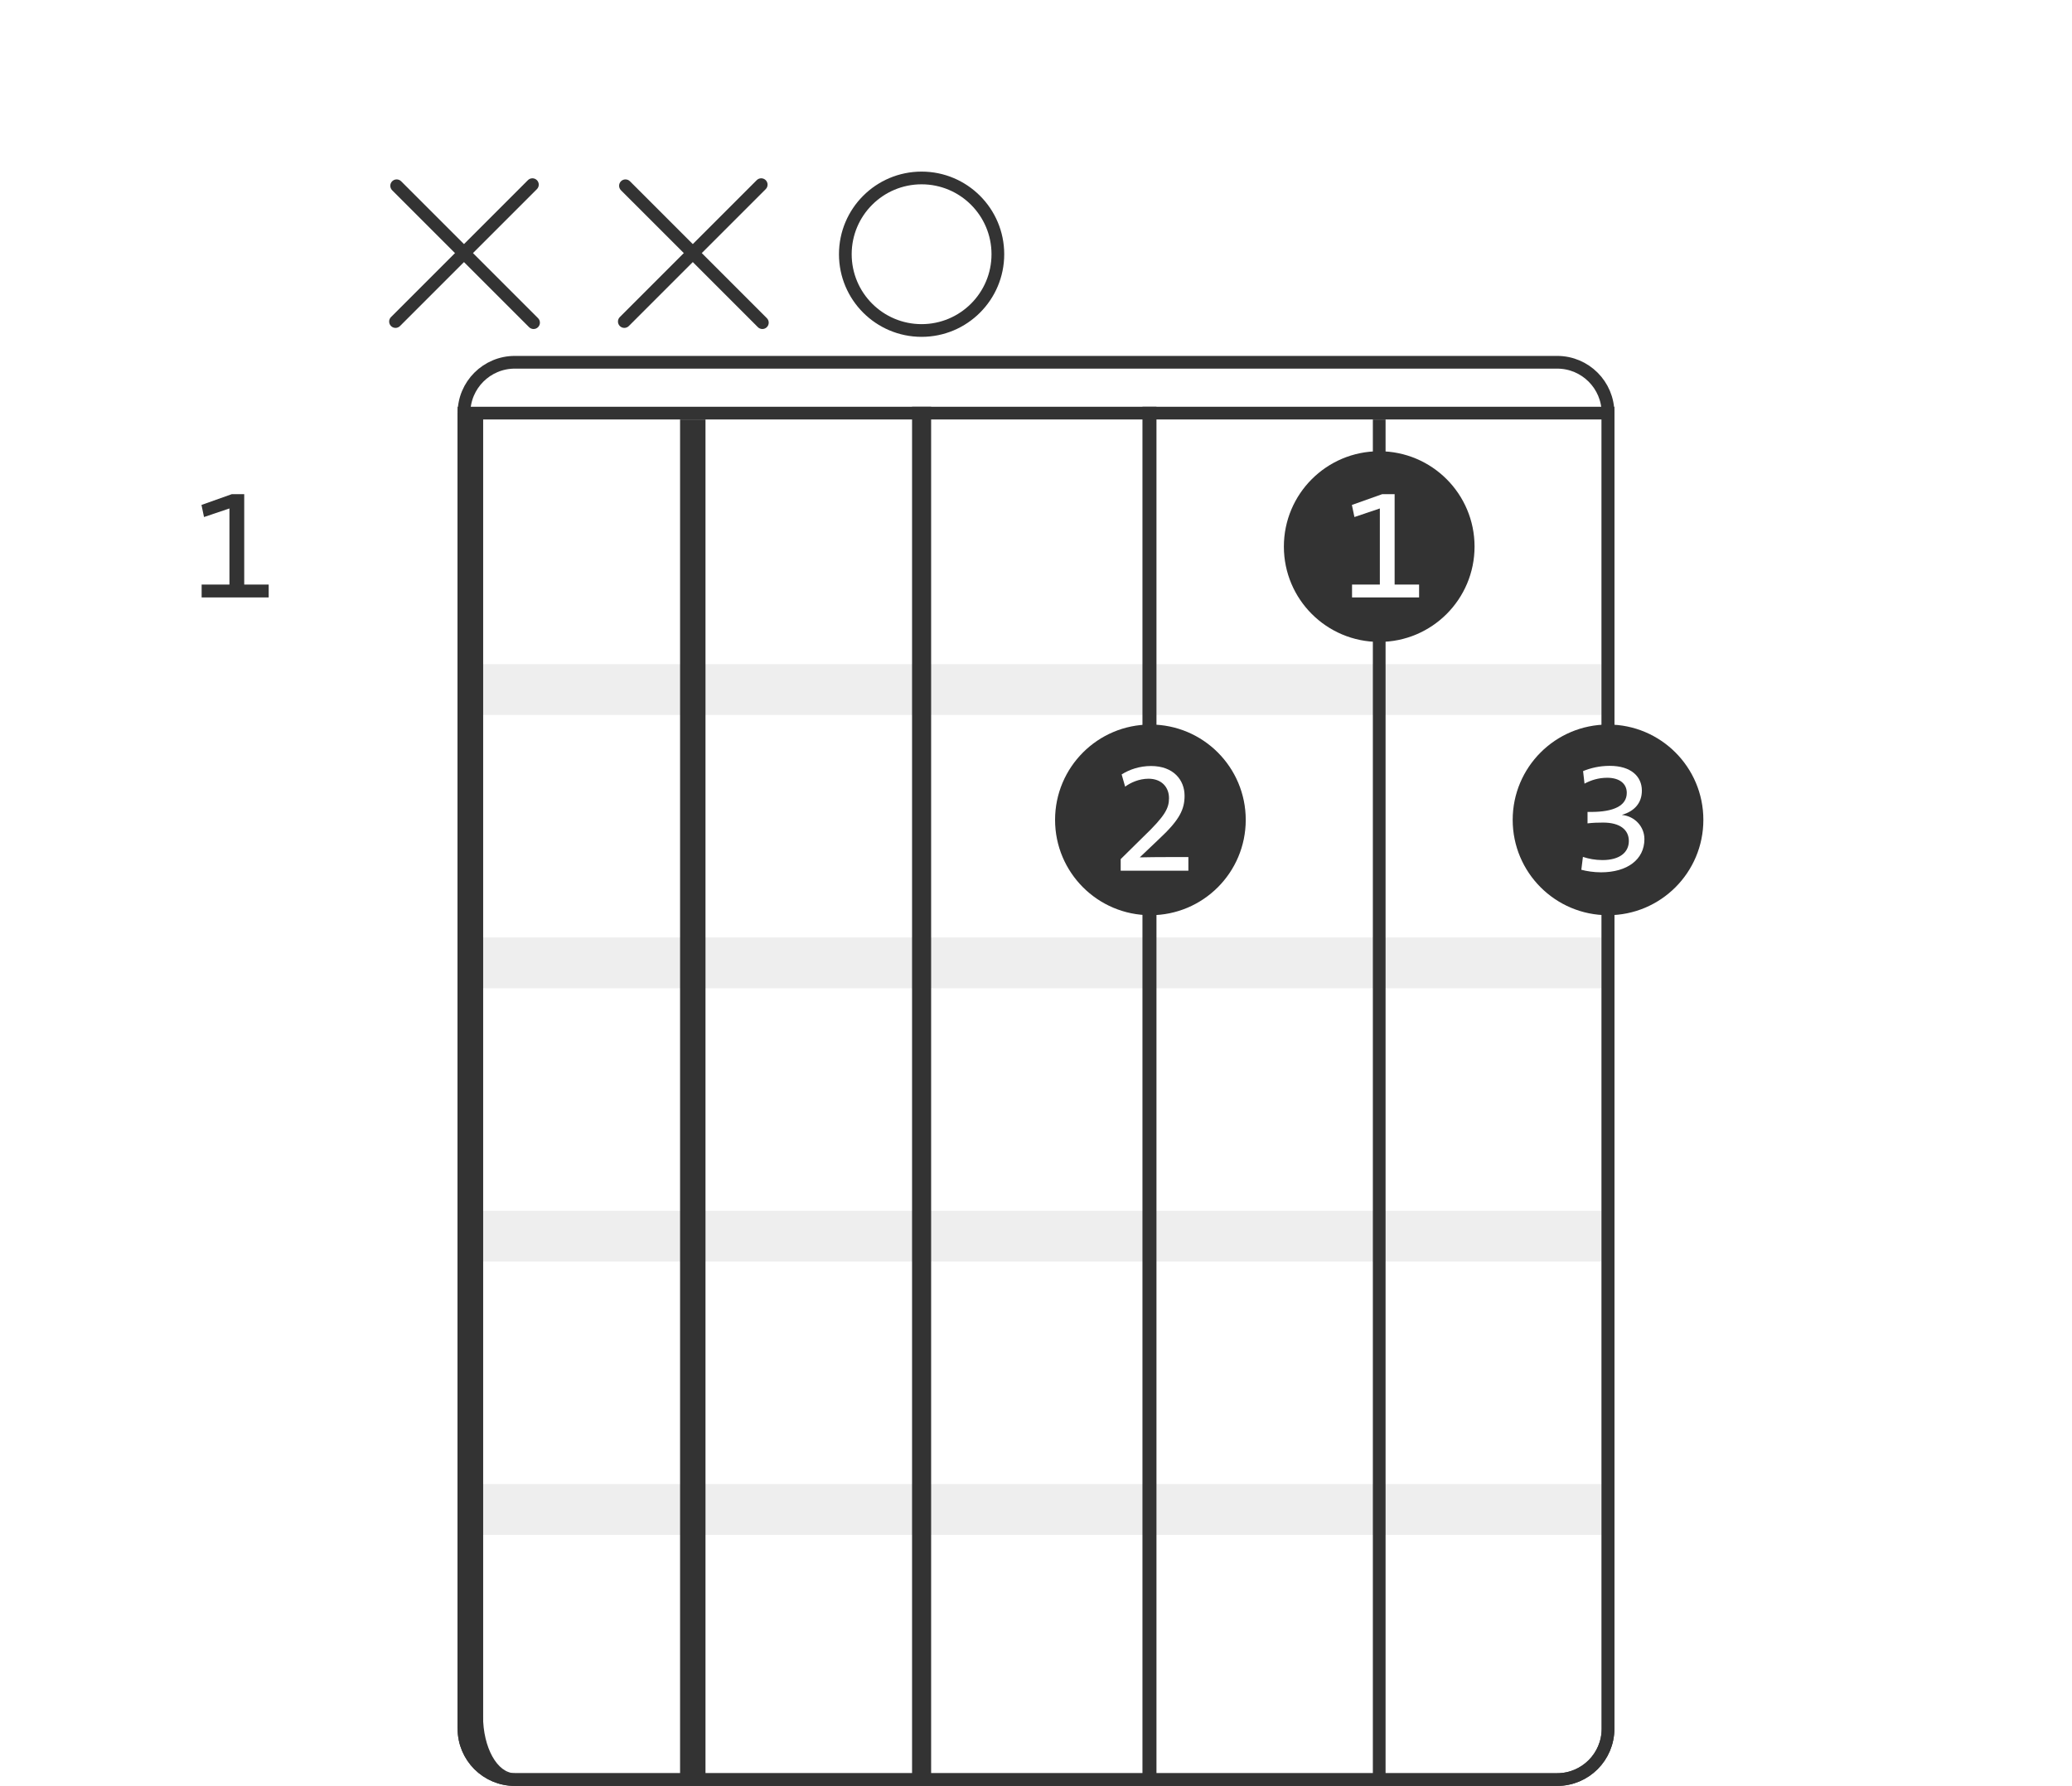
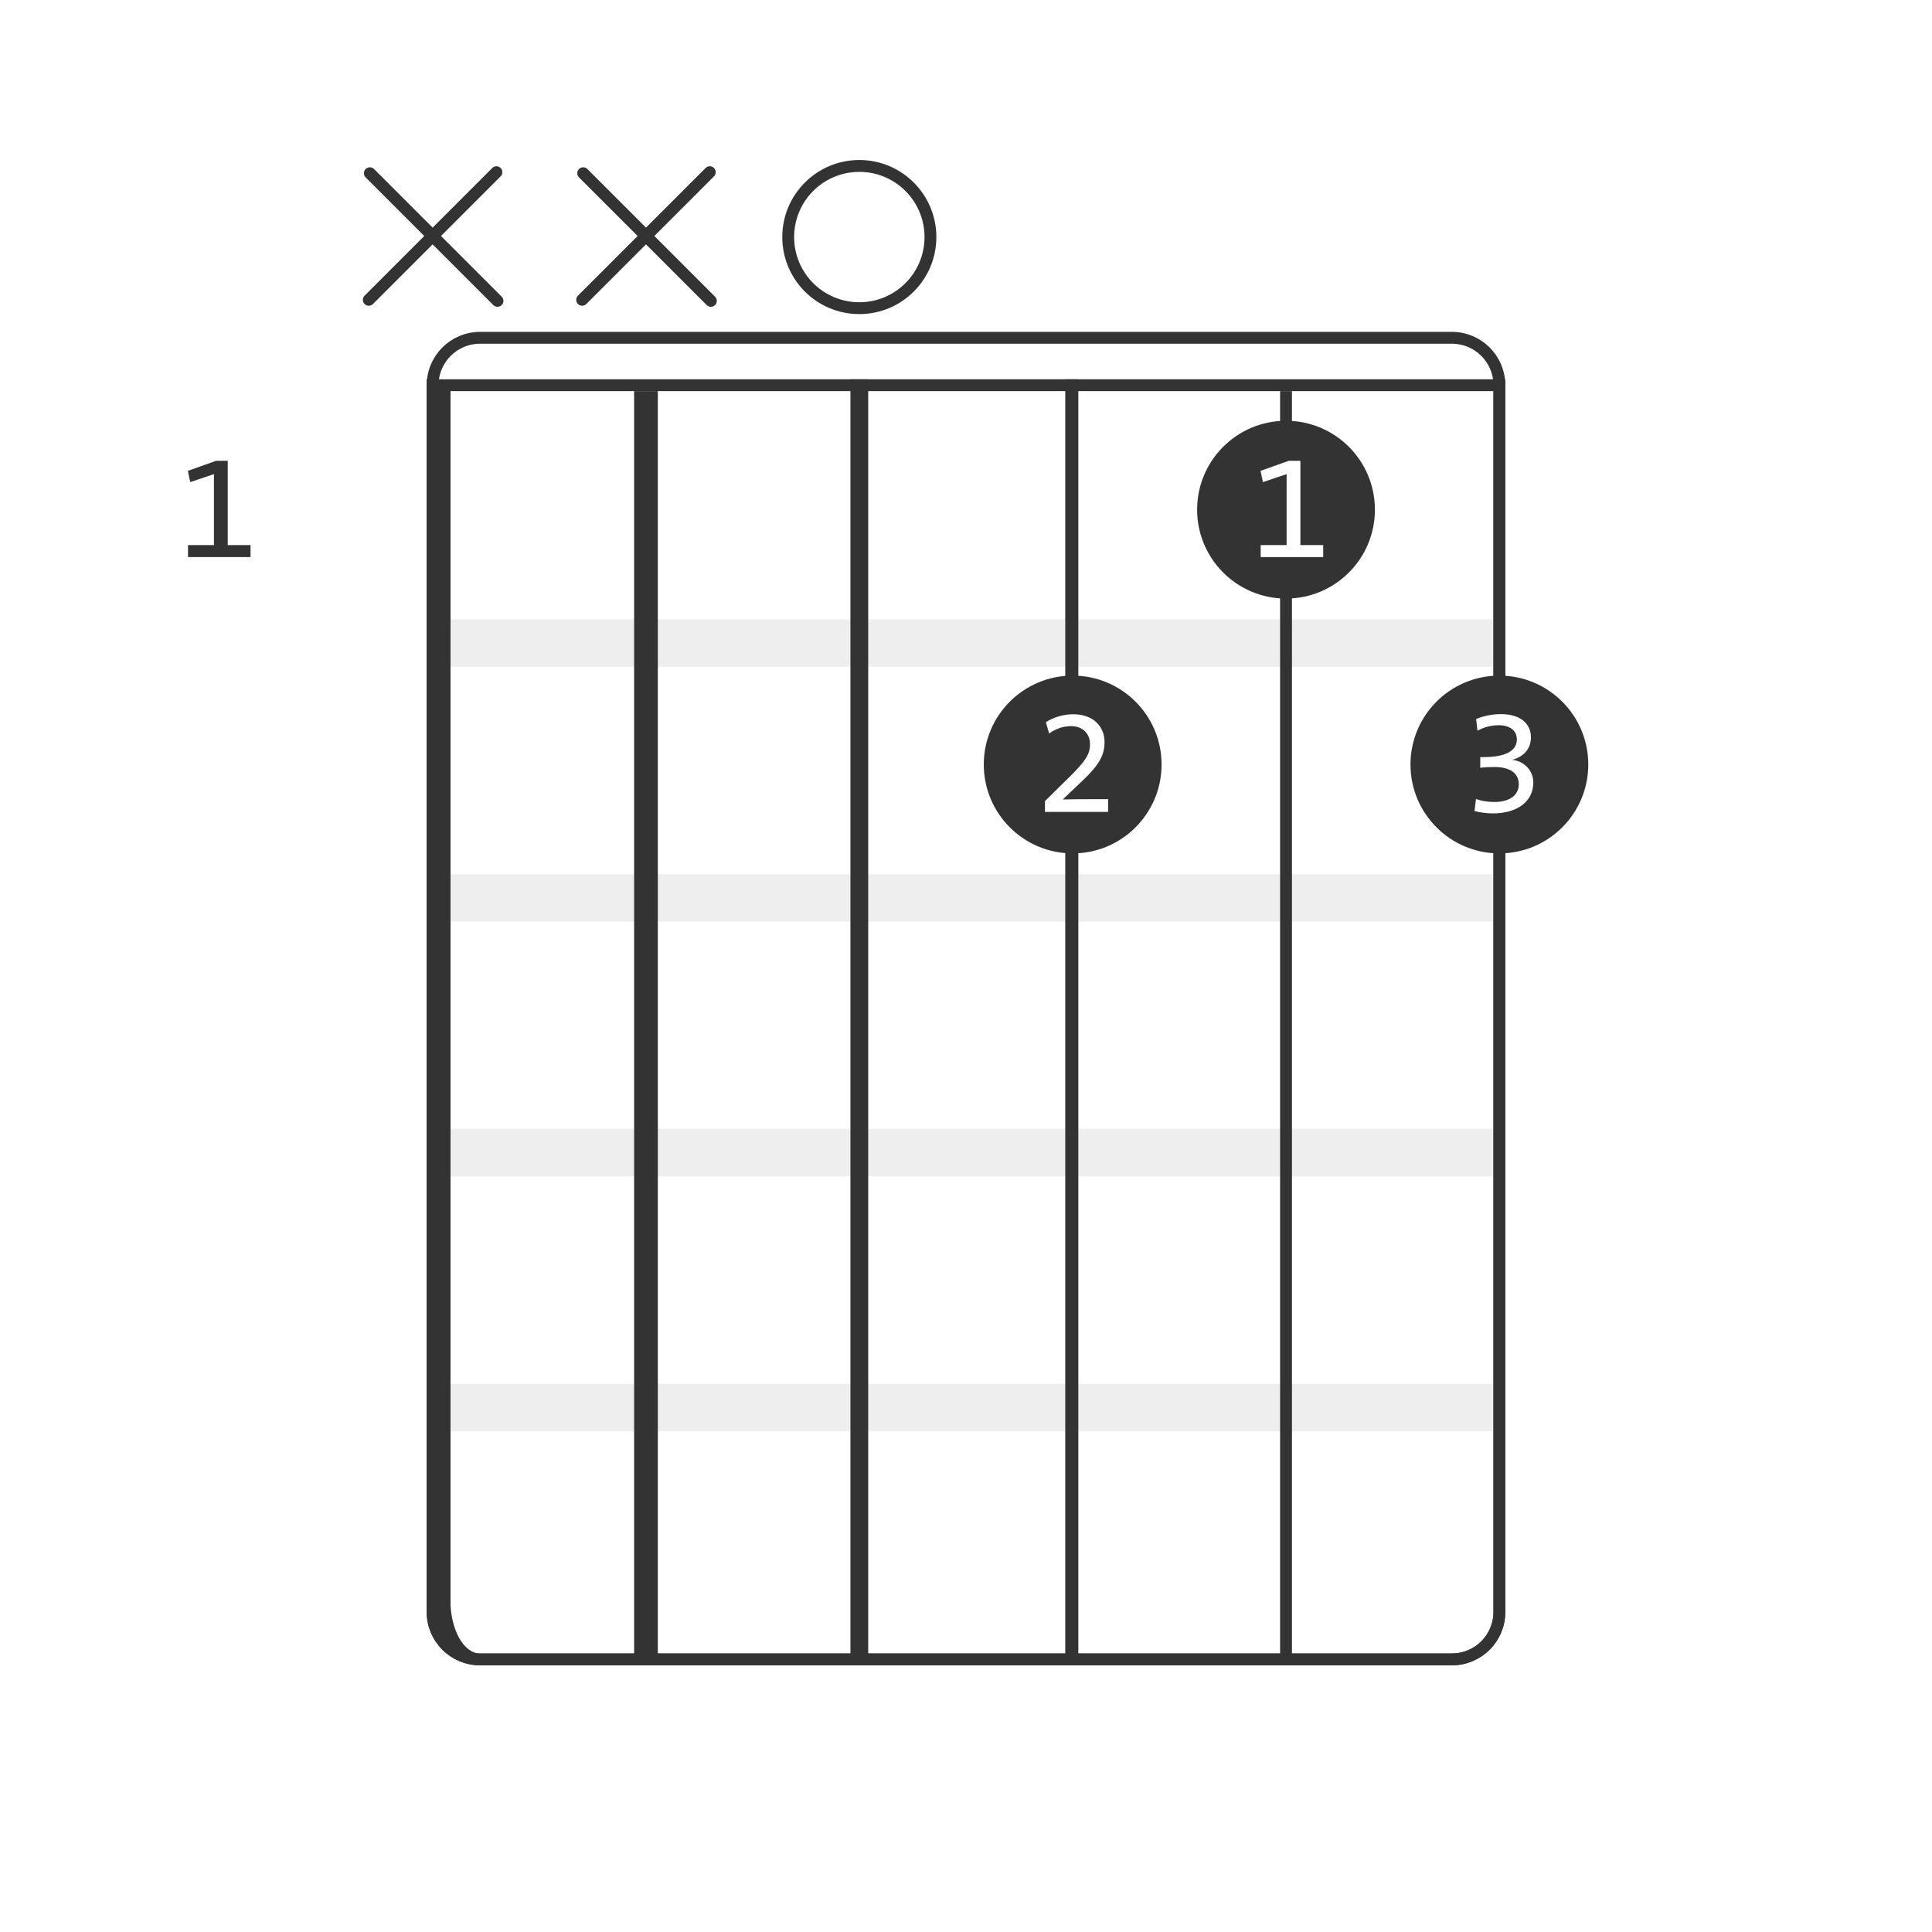
<svg xmlns="http://www.w3.org/2000/svg" xmlns:xlink="http://www.w3.org/1999/xlink" version="1.1">
  <defs>
    <symbol id="circle-1-black">
      <svg width="30" height="30" viewBox="0 0 30 30">
        <polygon fill="#333" points="21.275 23 10.725 23 10.725 20.975 15.1 20.975 15.1 9 11.1 10.35 10.7 8.45 15.475 6.75 17.425 6.75 17.425 20.975 21.275 20.975" />
      </svg>
    </symbol>
    <symbol id="circle-2-black">
      <svg width="30" height="30" viewBox="0 0 30 30">
        <path fill="#333" d="M10.975,17 L0.325,17 L0.325,15.175 L3.9,11.65 C7.35,8.35 7.925,7.15 7.925,5.575 C7.925,3.875 6.775,2.525 4.7,2.525 C3.225,2.525 1.85,3.15 1.025,3.775 L0.475,1.85 C1.7,1.075 3.3,0.525 5.1,0.525 C8.65,0.525 10.375,2.75 10.375,5.2 C10.375,7.325 9.625,8.975 6.375,12 L3.35,14.875 L3.35,14.9 C4.4,14.875 6.225,14.85 8.5,14.85 L10.975,14.85 L10.975,17 Z" transform="translate(10 6)" />
      </svg>
    </symbol>
    <symbol id="circle-3-black">
      <svg width="30" height="30" viewBox="0 0 30 30">
        <path fill="#333" d="M10.8,22.85 L11.05,20.825 C11.95,21.125 13,21.325 14.125,21.325 C16.85,21.325 18.275,20.1 18.275,18.325 C18.275,16.55 16.875,15.425 14.225,15.425 C13.325,15.425 12.625,15.45 11.775,15.55 L11.775,13.75 L12.35,13.75 C15.85,13.75 17.95,12.8 17.95,10.75 C17.95,9.275 16.775,8.375 14.875,8.375 C13.5,8.375 12.325,8.75 11.3,9.3 L11.075,7.325 C12.25,6.85 13.625,6.5 15.275,6.5 C18.625,6.5 20.325,8.175 20.325,10.4 C20.325,12.325 19.175,13.625 17.225,14.2 L17.2,14.225 C19.225,14.425 20.725,16.075 20.725,18.025 C20.725,21.225 18.05,23.25 13.9,23.25 C12.775,23.25 11.625,23.075 10.8,22.85 Z" />
      </svg>
    </symbol>
    <symbol id="circle-4-black">
      <svg width="30" height="30" viewBox="0 0 30 30">
        <path fill="#333" d="M20.575,19.25 L17.9,19.25 L17.9,23 L15.675,23 L15.675,19.25 L8.125,19.25 L7.95,17.425 L14.85,6.75 L17.9,6.75 L17.9,17.2 L20.575,17.2 L20.575,19.25 Z M15.7,17.2 L15.7,9 L15.675,9 L10.25,17.275 C11.75,17.2 14.7,17.2 15.7,17.2 Z" />
      </svg>
    </symbol>
    <symbol id="circle-5-black">
      <svg width="30" height="30" viewBox="0 0 30 30">
        <path fill="#333" d="M11,22.9 L11,20.825 C11.925,21.125 12.975,21.3 14.175,21.3 C16.85,21.3 18.325,19.975 18.325,17.95 C18.325,15.95 16.65,14.925 14.075,14.925 C13.025,14.925 12,15 11.35,15.125 L11.35,6.75 L20.15,6.75 L20.15,8.9 L13.45,8.9 L13.45,13.15 C13.875,13.125 14.45,13.1 14.825,13.1 C18.7,13.1 20.75,15.1 20.75,17.675 C20.75,21.025 18.05,23.225 14,23.225 C12.9,23.225 11.975,23.125 11,22.9 Z" />
      </svg>
    </symbol>
    <symbol id="circle-6-black">
      <svg width="30" height="30" viewBox="0 0 30 30">
        <path fill="#333" d="M19.951 6.6V8.575C19.451 8.5 18.951 8.45 18.301 8.45C14.976 8.45 13.226 10.375 12.601 13.675C12.551 13.925 12.476 14.35 12.401 14.9H12.426C13.226 13.525 14.726 12.775 16.451 12.775C19.701 12.775 21.501 14.875 21.501 17.525C21.501 20.975 19.251 23.25 15.851 23.25C12.326 23.25 10.176 20.75 10.176 16.4C10.176 9.45 13.626 6.525 18.476 6.525C19.001 6.525 19.601 6.55 19.951 6.6ZM19.201 17.9C19.201 15.975 18.101 14.65 15.976 14.65C13.876 14.65 12.651 16.325 12.651 17.725C12.651 19.75 13.826 21.4 16.051 21.4C18.051 21.4 19.201 19.95 19.201 17.9Z" />
      </svg>
    </symbol>
    <symbol id="circle-7-black">
      <svg width="30" height="30" viewBox="0 0 30 30">
        <path fill="#333" d="M21.25,6.75 L21.25,8.7 C18.725,13.4 16.45,18.75 15,23 L12.375,23 C14.025,18.475 16.275,13.275 18.65,8.9 C18.075,8.925 14.8,8.95 12.475,8.95 L10.275,8.95 L10.275,6.75 L21.25,6.75 Z" />
      </svg>
    </symbol>
    <symbol id="circle-8-black">
      <svg width="30" height="30" viewBox="0 0 30 30">
        <path fill="#333" d="M20.75,18.825 C20.75,21.55 18.3,23.25 15.1,23.25 C11.85,23.25 9.725,21.65 9.725,19.175 C9.725,17.1 11.375,15.85 13.2,14.8 C11.3,13.825 10.125,12.675 10.125,10.8 C10.125,8.325 12.25,6.5 15.375,6.5 C18.5,6.5 20.35,8.15 20.35,10.45 C20.35,12.325 18.925,13.475 17.25,14.475 C19.05,15.4 20.75,16.55 20.75,18.825 Z M18.05,10.65 C18.05,9.175 16.925,8.3 15.2,8.3 C13.45,8.3 12.45,9.35 12.45,10.6 C12.45,11.95 13.375,12.65 15.375,13.625 C16.825,12.8 18.05,11.975 18.05,10.65 Z M18.4,19.05 C18.4,17.275 16.825,16.475 15.075,15.675 C13.5,16.55 12.075,17.475 12.075,19 C12.075,20.4 13.225,21.4 15.325,21.4 C17.05,21.4 18.4,20.55 18.4,19.05 Z" />
      </svg>
    </symbol>
    <symbol id="circle-9-black">
      <svg width="30" height="30" viewBox="0 0 30 30">
        <path fill="#333" d="M10.9,23.05 L10.9,21.025 C11.6,21.2 12.4,21.275 13.15,21.275 C16.35,21.275 18.1,19.625 18.675,16.4 C18.75,15.925 18.8,15.625 18.9,15.2 L18.875,15.2 C18.075,16.35 16.7,17.05 14.975,17.05 C11.775,17.05 10,14.95 10,12.15 C10,8.725 12.35,6.5 15.6,6.5 C19,6.5 21.225,8.575 21.225,13.35 C21.225,20.45 17.725,23.225 12.9,23.225 C12.25,23.225 11.55,23.175 10.9,23.05 Z M18.725,12 C18.725,9.9 17.575,8.35 15.425,8.35 C13.45,8.35 12.275,9.875 12.275,11.8 C12.275,13.825 13.425,15.125 15.425,15.125 C17.55,15.125 18.725,13.7 18.725,12 Z" />
      </svg>
    </symbol>
    <symbol id="circle-0-black">
      <svg width="30" height="30" viewBox="0 0 30 30">
        <path fill="#333" d="M20.925,14.7 C20.925,20.925 18.05,23.25 15.1,23.25 C11.525,23.25 9.55,21.05 9.55,14.8 C9.55,9.1 12,6.5 15.4,6.5 C18.625,6.5 20.925,8.425 20.925,14.7 Z M18.5,14.85 C18.5,10.025 17.45,8.4 15.225,8.4 C13.375,8.4 11.975,10 11.975,14.65 C11.975,19.25 12.825,21.325 15.225,21.325 C17.275,21.325 18.5,19.25 18.5,14.85 Z" />
      </svg>
    </symbol>
    <symbol id="bar-middle">
      <svg width="36" height="30" viewBox="0 0 36 30">
        <rect width="36" height="30" fill="#333" fill-rule="evenodd" />
      </svg>
    </symbol>
    <symbol id="bar-end">
      <svg width="15" height="30" viewBox="0 0 15 30">
        <path fill="#333" fill-rule="evenodd" d="M15,0 C6.716,0 0,6.716 0,15 C0,23.284 6.716,30 15,30 L15,0 Z" />
      </svg>
    </symbol>
    <symbol id="circle-1">
      <svg width="30" height="30" viewBox="0 0 30 30">
        <g fill="none" fill-rule="evenodd">
          <circle cx="15" cy="15" r="15" fill="#333" />
          <polygon fill="#FFF" fill-rule="nonzero" points="21.275 23 10.725 23 10.725 20.975 15.1 20.975 15.1 9 11.1 10.35 10.7 8.45 15.475 6.75 17.425 6.75 17.425 20.975 21.275 20.975" />
        </g>
      </svg>
    </symbol>
    <symbol id="circle-2">
      <svg width="30" height="30" viewBox="0 0 30 30">
        <g fill="none" fill-rule="evenodd" transform="translate(0 -2)">
          <circle cx="15" cy="17" r="15" fill="#333" />
          <path fill="#FFF" fill-rule="nonzero" d="M20.975,25 L10.325,25 L10.325,23.175 L13.9,19.65 C17.35,16.35 17.925,15.15 17.925,13.575 C17.925,11.875 16.775,10.525 14.7,10.525 C13.225,10.525 11.85,11.15 11.025,11.775 L10.475,9.85 C11.7,9.075 13.3,8.525 15.1,8.525 C18.65,8.525 20.375,10.75 20.375,13.2 C20.375,15.325 19.625,16.975 16.375,20 L13.35,22.875 L13.35,22.9 C14.4,22.875 16.225,22.85 18.5,22.85 L20.975,22.85 L20.975,25 Z" />
        </g>
      </svg>
    </symbol>
    <symbol id="circle-3">
      <svg width="30" height="30" viewBox="0 0 30 30">
        <g fill="none" fill-rule="evenodd" transform="translate(0 -2)">
          <circle cx="15" cy="17" r="15" fill="#333" />
          <path fill="#FFF" fill-rule="nonzero" d="M10.8,24.85 L11.05,22.825 C11.95,23.125 13,23.325 14.125,23.325 C16.85,23.325 18.275,22.1 18.275,20.325 C18.275,18.55 16.875,17.425 14.225,17.425 C13.325,17.425 12.625,17.45 11.775,17.55 L11.775,15.75 L12.35,15.75 C15.85,15.75 17.95,14.8 17.95,12.75 C17.95,11.275 16.775,10.375 14.875,10.375 C13.5,10.375 12.325,10.75 11.3,11.3 L11.075,9.325 C12.25,8.85 13.625,8.5 15.275,8.5 C18.625,8.5 20.325,10.175 20.325,12.4 C20.325,14.325 19.175,15.625 17.225,16.2 L17.2,16.225 C19.225,16.425 20.725,18.075 20.725,20.025 C20.725,23.225 18.05,25.25 13.9,25.25 C12.775,25.25 11.625,25.075 10.8,24.85 Z" />
        </g>
      </svg>
    </symbol>
    <symbol id="circle-4">
      <svg width="30" height="30" viewBox="0 0 30 30">
        <g fill="none" fill-rule="evenodd" transform="translate(0 -2)">
          <circle cx="15" cy="17" r="15" fill="#333" />
          <path fill="#FFF" fill-rule="nonzero" d="M20.575,21.25 L17.9,21.25 L17.9,25 L15.675,25 L15.675,21.25 L8.125,21.25 L7.95,19.425 L14.85,8.75 L17.9,8.75 L17.9,19.2 L20.575,19.2 L20.575,21.25 Z M15.7,19.2 L15.7,11 L15.675,11 L10.25,19.275 C11.75,19.2 14.7,19.2 15.7,19.2 Z" />
        </g>
      </svg>
    </symbol>
    <symbol id="grid-guitar-2">
      <svg width="182" height="225" viewBox="0 0 182 209" fill="none">
        <path d="M1 48.5H180V40.5H1V48.5Z" fill="#EEEEEE" />
        <path d="M1 91.5H180V83.5H1V91.5Z" fill="#EEEEEE" />
        <path d="M1 134.5H180V126.5H1V134.5Z" fill="#EEEEEE" />
        <path d="M1 177.5H180V169.5H1V177.5Z" fill="#EEEEEE" />
        <rect x="1" y="1" width="180" height="215" rx="8" stroke="#333333" stroke-width="2" />
        <path fill-rule="evenodd" clip-rule="evenodd" d="M39 2L39 216L35 216L35 2L39 2Z" fill="#333333" />
        <path fill-rule="evenodd" clip-rule="evenodd" d="M74.5 6.47666e-06L74.5 216L71.5 216L71.5 6.61612e-06L74.5 6.47666e-06Z" fill="#333333" />
        <path fill-rule="evenodd" clip-rule="evenodd" d="M109.954 6.51366e-06L109.954 216L107.75 216L107.75 6.61612e-06L109.954 6.51366e-06Z" fill="#333333" />
        <path fill-rule="evenodd" clip-rule="evenodd" d="M146 2L146 216L144 216L144 2L146 2Z" fill="#333333" />
        <path d="M0 11C0 6.029 4.029 2 9 2C6.239 2 4 6.029 4 11V206C4 210.971 6.239 215 9 215C4.029 215 0 210.971 0 206V11Z" fill="#333333" />
      </svg>
    </symbol>
    <symbol id="grid-guitar-1">
      <svg width="182" height="225" viewBox="0 0 182 225" fill="none">
        <path d="M1 56.5H180V48.5H1V56.5Z" fill="#EEEEEE" />
        <path d="M1 99.5H180V91.5H1V99.5Z" fill="#EEEEEE" />
        <path d="M1 142.5H180V134.5H1V142.5Z" fill="#EEEEEE" />
        <path d="M1 185.5H180V177.5H1V185.5Z" fill="#EEEEEE" />
        <rect x="1" y="1" width="180" height="223" rx="8" stroke="#333333" stroke-width="2" />
        <path d="M1 9H181V216C181 220.418 177.418 224 173 224H9C4.582 224 1 220.418 1 216V9Z" stroke="#333333" stroke-width="2" />
        <path fill-rule="evenodd" clip-rule="evenodd" d="M39 10L39 224L35 224L35 10L39 10Z" fill="#333333" />
        <path fill-rule="evenodd" clip-rule="evenodd" d="M4 9L4 216L0 216L9.04826e-06 9L4 9Z" fill="#333333" />
        <path fill-rule="evenodd" clip-rule="evenodd" d="M74.5 8L74.5 224L71.5 224L71.5 8L74.5 8Z" fill="#333333" />
        <path fill-rule="evenodd" clip-rule="evenodd" d="M109.954 8L109.954 224L107.75 224L107.75 8L109.954 8Z" fill="#333333" />
        <path fill-rule="evenodd" clip-rule="evenodd" d="M146 10L146 224L144 224L144 10L146 10Z" fill="#333333" />
        <path d="M0 9H4V214C4 218.971 6.239 223 9 223C4.029 223 0 218.971 0 214V9Z" fill="#333333" />
      </svg>
    </symbol>
    <symbol id="o">
      <svg width="30" height="30" viewBox="0 0 30 30">
        <path fill="#333" d="M15,28 C22.18,28 28,22.18 28,15 C28,7.82 22.18,2 15,2 C7.82,2 2,7.82 2,15 C2,22.18 7.82,28 15,28 Z M15,26 C8.925,26 4,21.075 4,15 C4,8.925 8.925,4 15,4 C21.075,4 26,8.925 26,15 C26,21.075 21.075,26 15,26 Z" />
      </svg>
    </symbol>
    <symbol id="x">
      <svg width="30" height="30" viewBox="0 0 30 30">
        <g fill="#333" transform="translate(4 4)">
          <path d="M-0.479,0.76 L21.061,22.3 C21.452,22.69 22.085,22.69 22.475,22.3 C22.866,21.909 22.866,21.276 22.475,20.885 L0.936,-0.654 C0.545,-1.045 -0.088,-1.045 -0.479,-0.654 C-0.869,-0.264 -0.869,0.37 -0.479,0.76 Z" transform="rotate(-90 10.998 10.823)" />
          <path d="M-0.3,0.936 L21.24,22.475 C21.63,22.866 22.264,22.866 22.654,22.475 C23.045,22.085 23.045,21.452 22.654,21.061 L1.115,-0.479 C0.724,-0.869 0.091,-0.869 -0.3,-0.479 C-0.69,-0.088 -0.69,0.545 -0.3,0.936 Z" />
        </g>
      </svg>
    </symbol>
  </defs>
  <symbol id="chord">
-     <svg width="326" height="281" version="1.1">
+     <svg width="326" height="326" version="1.1">
      <rect width="100%" height="100%" fill="white" />
      <use x="72" y="56" width="182" height="225" xlink:href="#grid-guitar-1" />
      <use x="21" y="71" width="30" height="30" xlink:href="#circle-1-black" />
      <use x="58" y="25" width="30" height="30" xlink:href="#x" />
      <use x="94" y="25" width="30" height="30" xlink:href="#x" />
      <use x="130" y="25" width="30" height="30" xlink:href="#o" />
      <use x="166" y="114" width="30" height="30" xlink:href="#circle-2" />
      <use x="202" y="71" width="30" height="30" xlink:href="#circle-1" />
      <use x="238" y="114" width="30" height="30" xlink:href="#circle-3" />
    </svg>
  </symbol>
  <use xlink:href="#chord" />
</svg>
